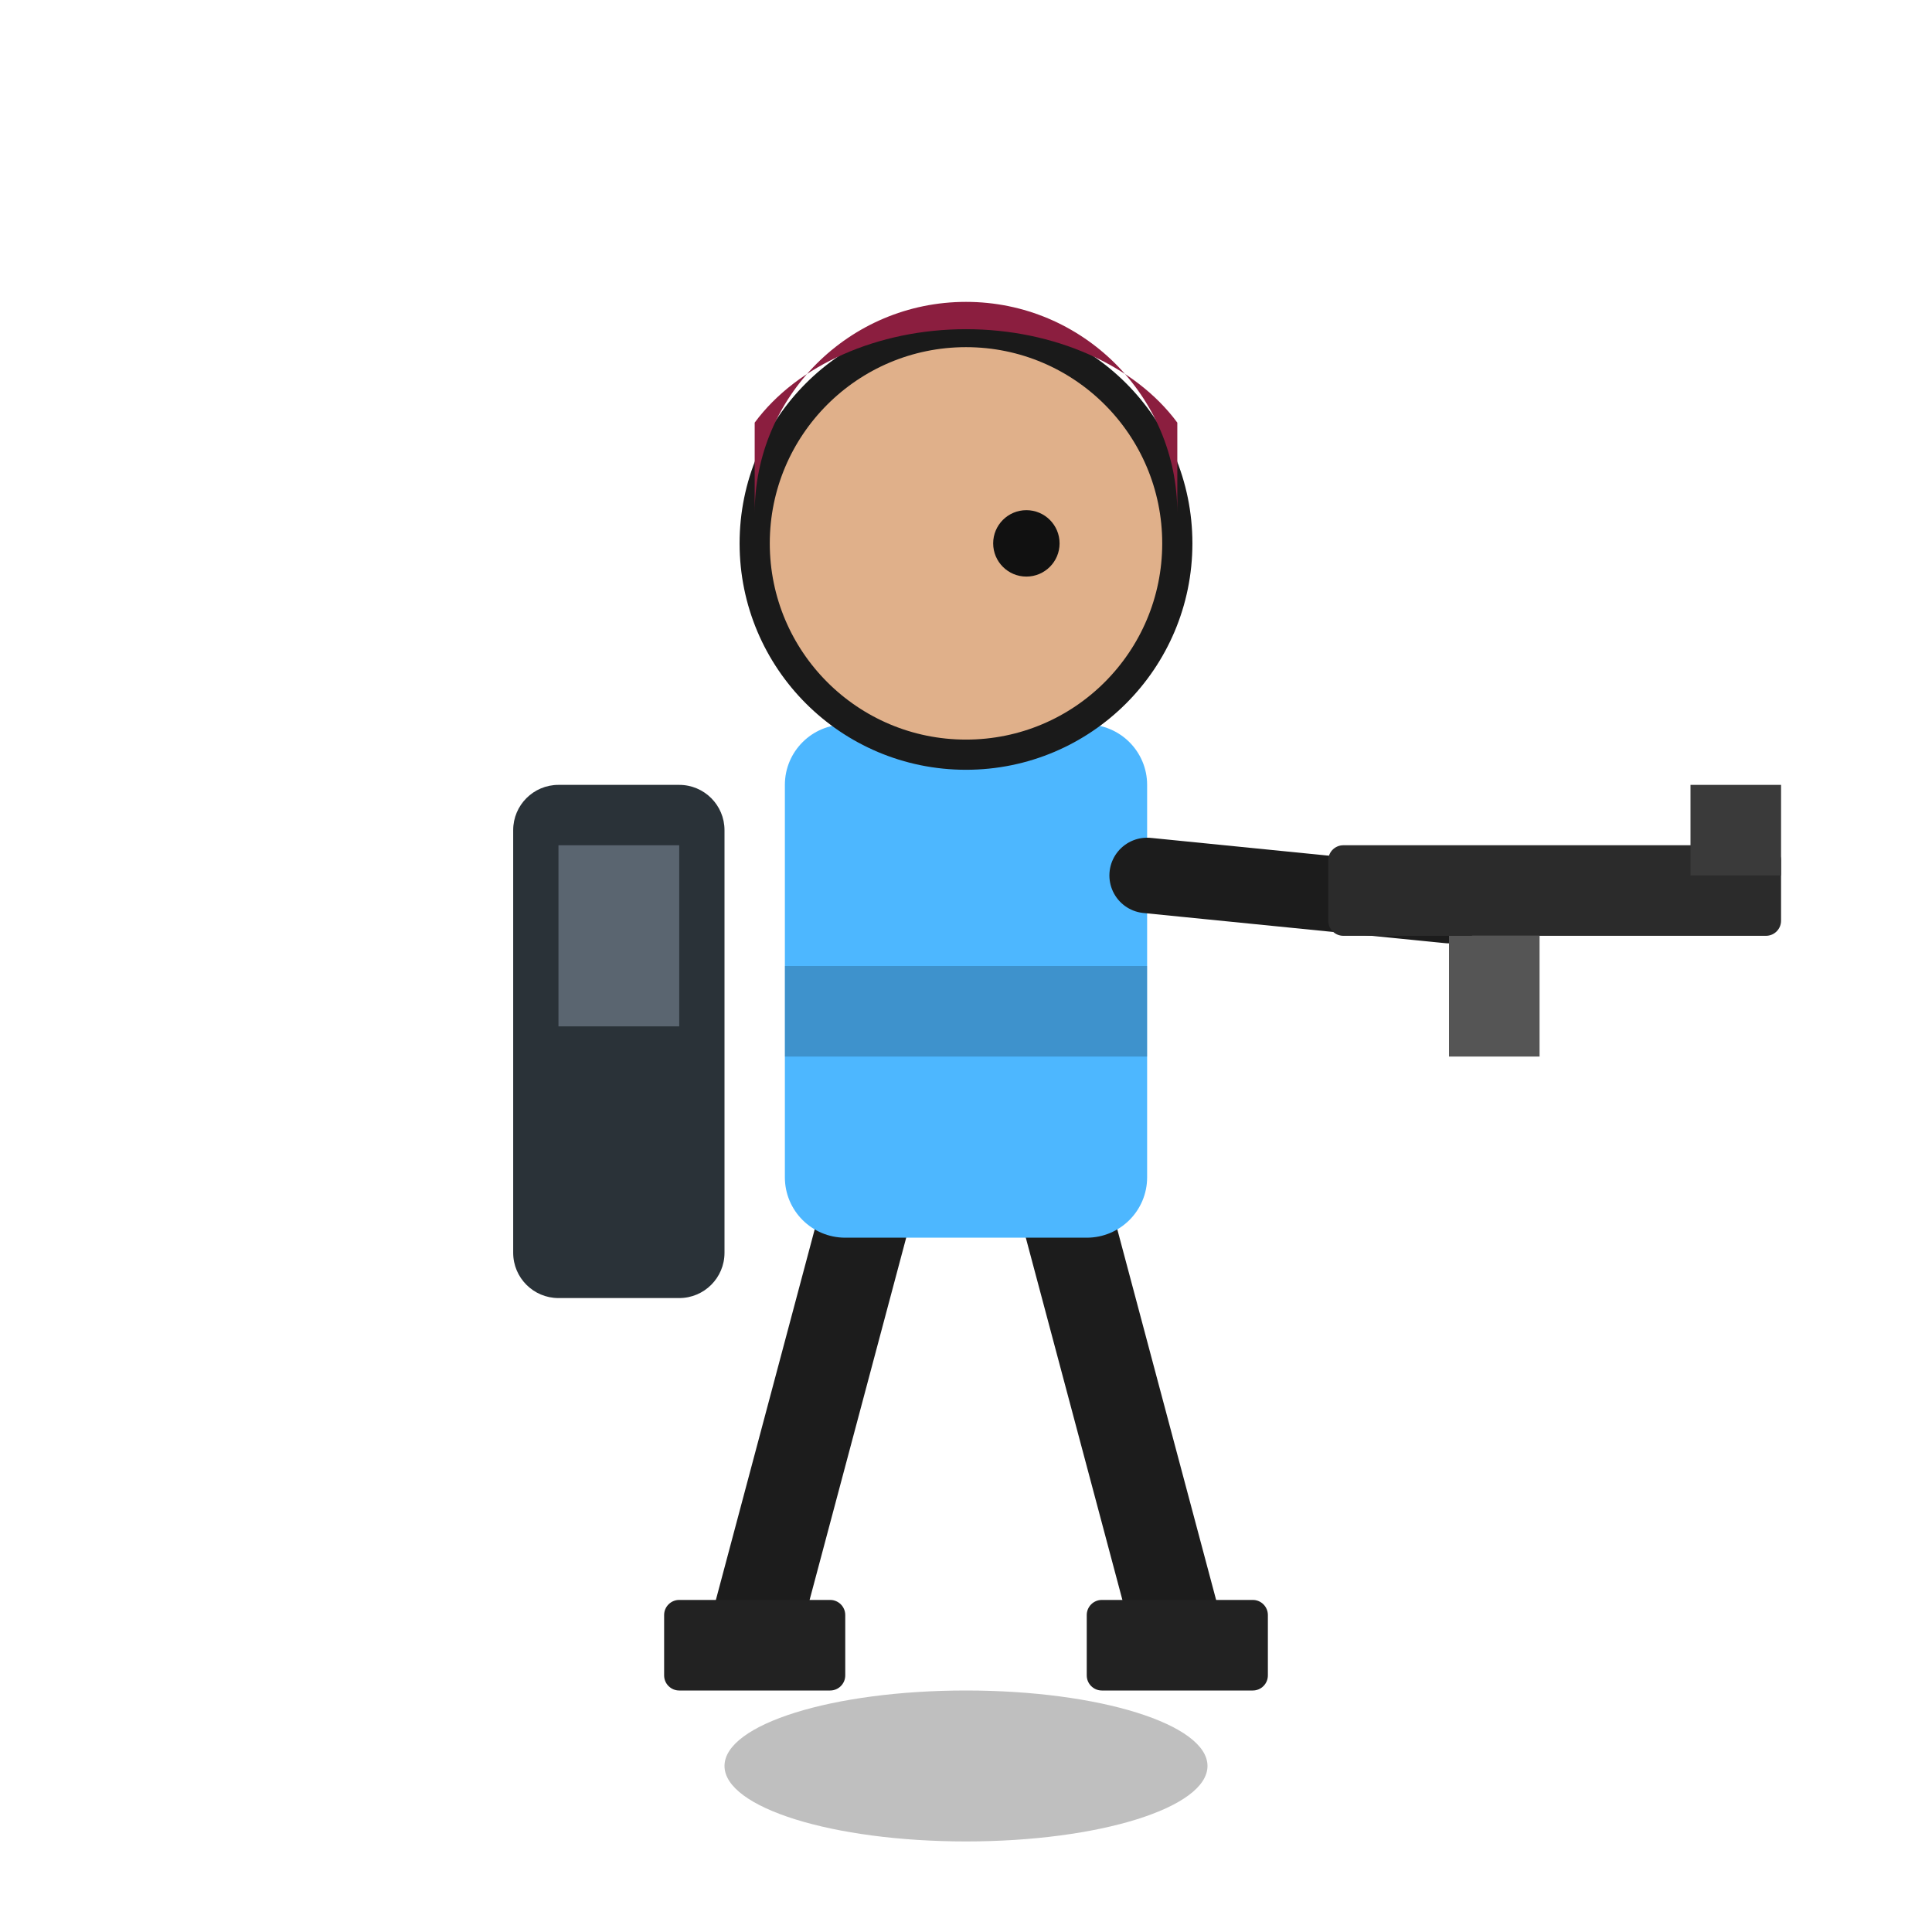
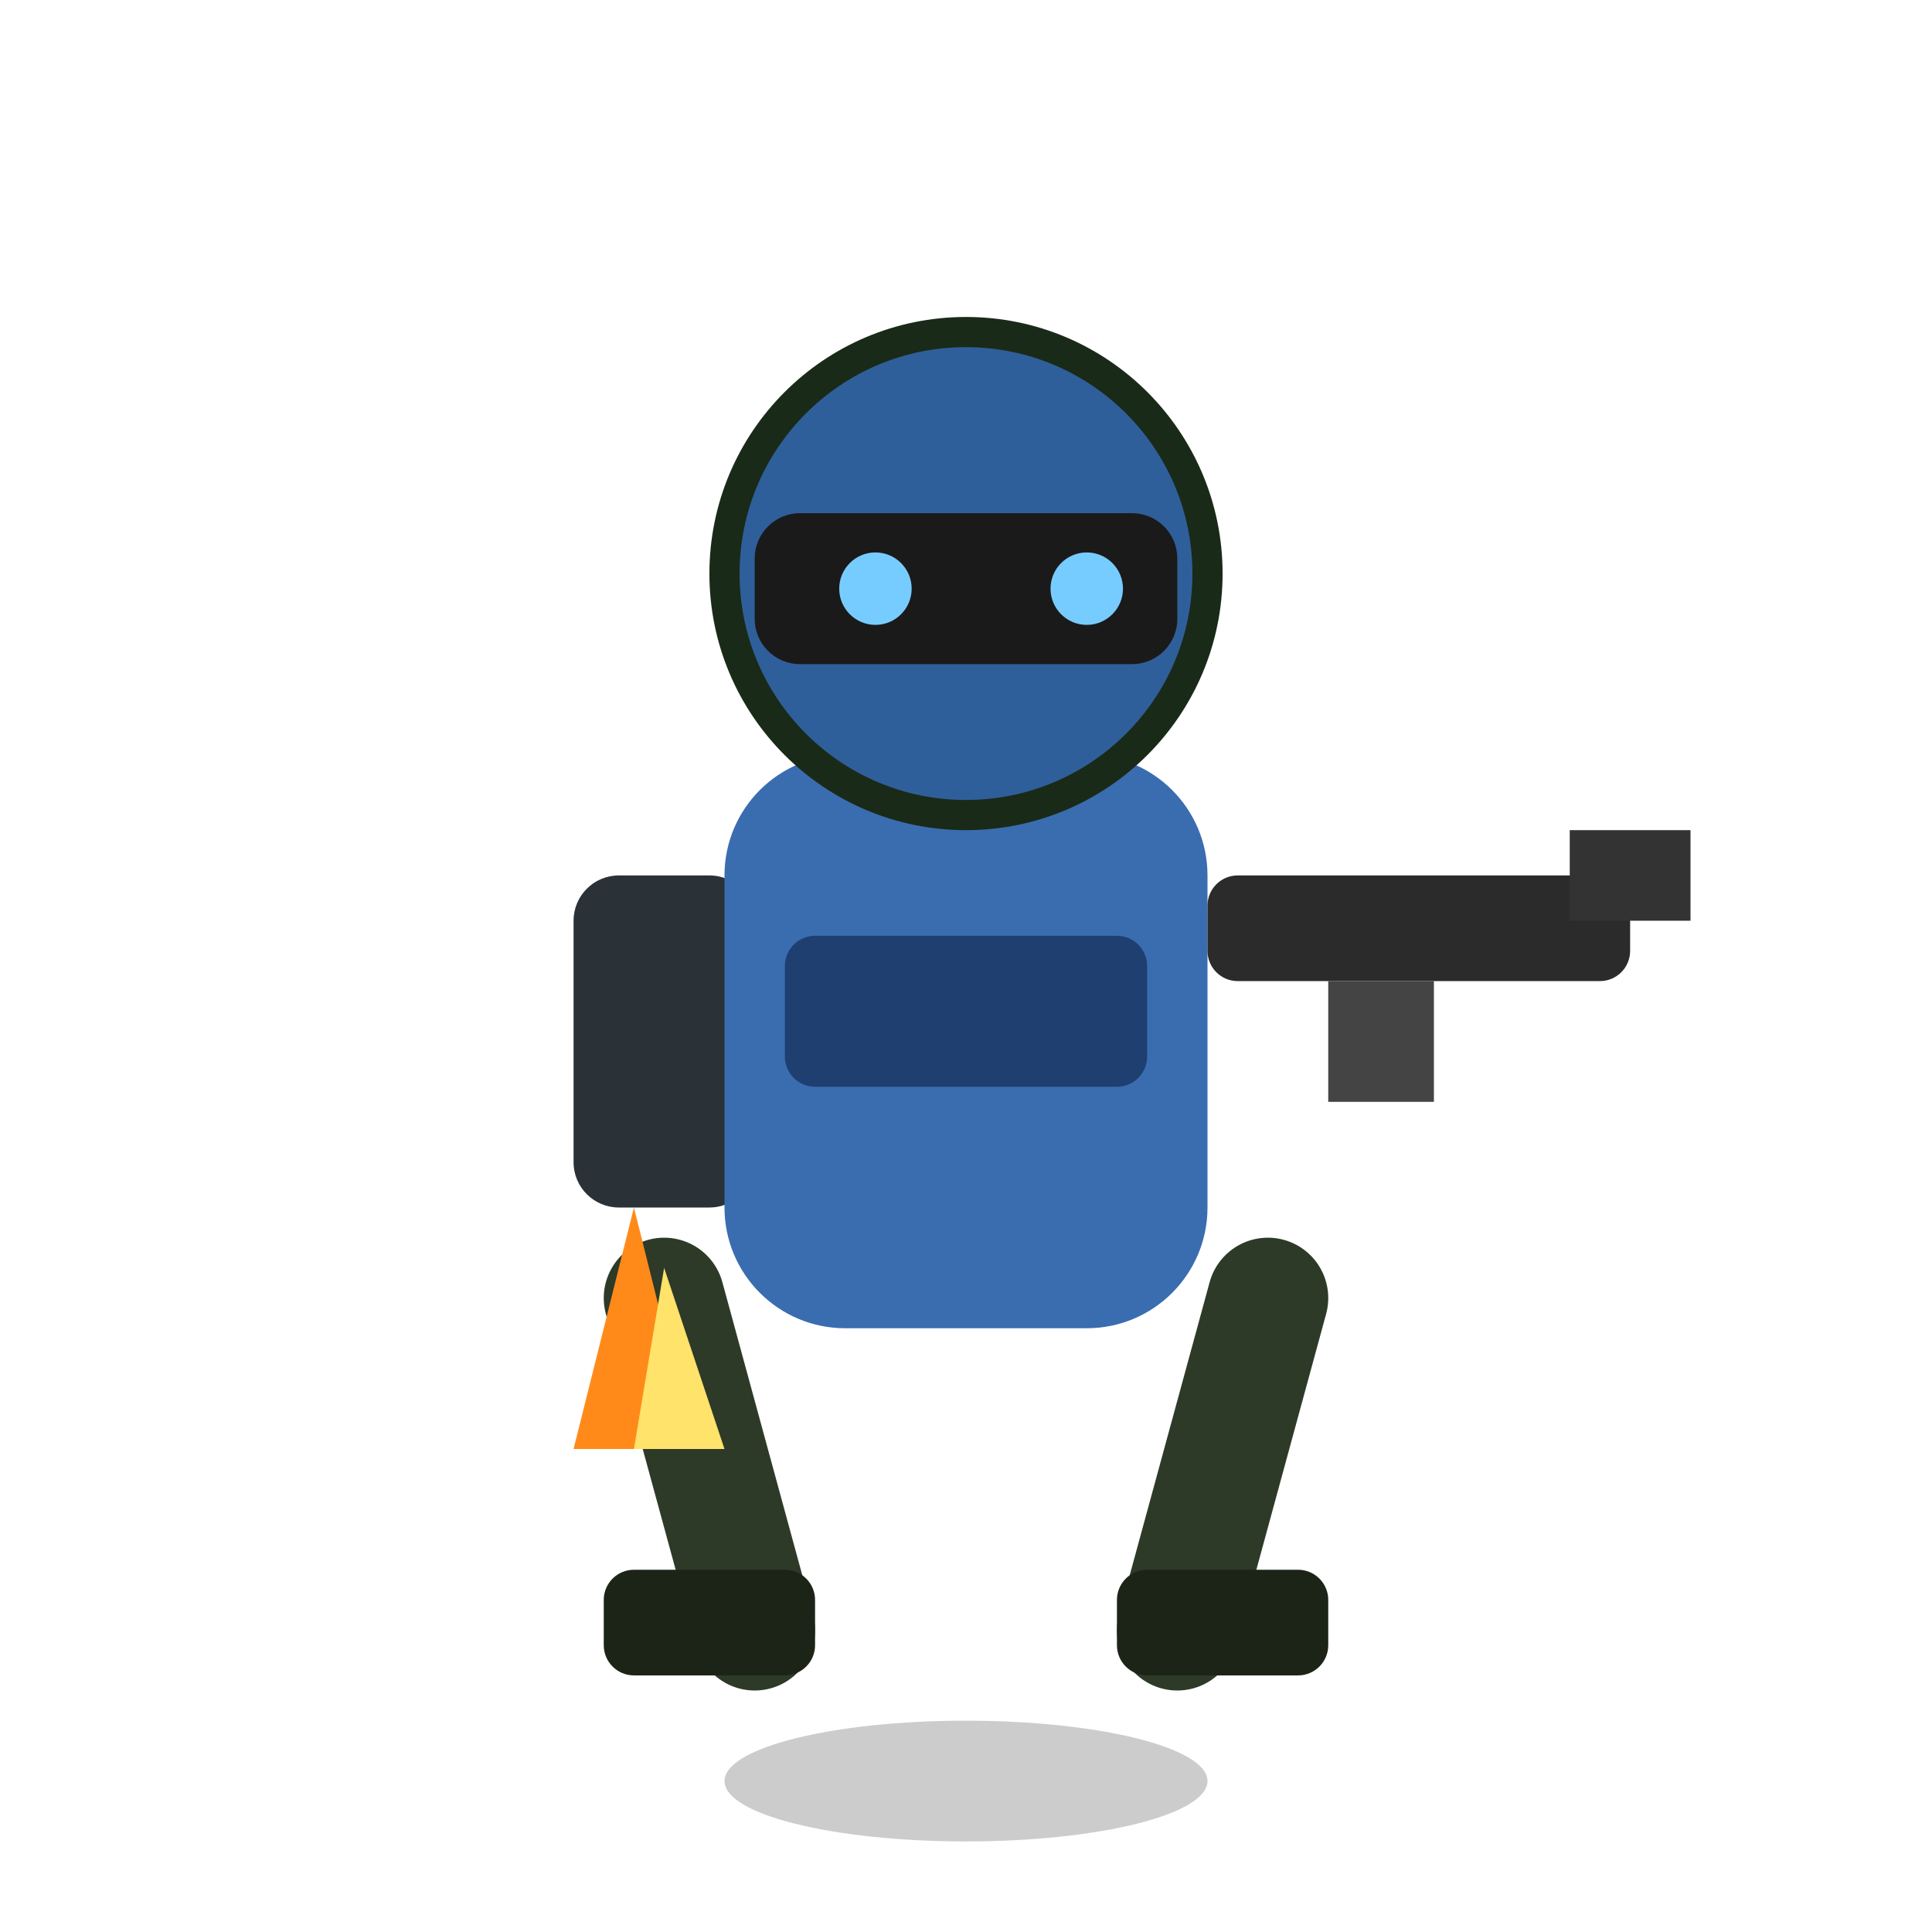
<svg xmlns="http://www.w3.org/2000/svg" viewBox="0 0 128 128">
-   <ellipse cx="64" cy="117" rx="16" ry="5" fill="#000" opacity=".25" />
-   <rect x="34" y="52" width="14" height="34" rx="3" fill="#2a3238" />
-   <rect x="37" y="56" width="8" height="12" fill="#5a6570" />
-   <line x1="58" y1="78" x2="50" y2="108" stroke="#1c1c1c" stroke-width="6" stroke-linecap="round" />
-   <line x1="70" y1="78" x2="78" y2="108" stroke="#1c1c1c" stroke-width="6" stroke-linecap="round" />
-   <rect x="44" y="106" width="12" height="6" rx="1" fill="#222" />
-   <rect x="72" y="106" width="12" height="6" rx="1" fill="#222" />
-   <rect x="52" y="48" width="24" height="34" rx="4" fill="#4db7ff" />
-   <rect x="52" y="64" width="24" height="6" fill="#000" opacity=".2" />
-   <line x1="76" y1="58" x2="96" y2="60" stroke="#1c1c1c" stroke-width="5" stroke-linecap="round" />
-   <rect x="88" y="56" width="30" height="6" rx="1" fill="#2b2b2b" />
-   <rect x="112" y="52" width="6" height="6" fill="#3a3a3a" />
-   <rect x="96" y="62" width="6" height="8" fill="#555" />
-   <circle cx="64" cy="36" r="14" fill="#e0b08a" stroke="#1a1a1a" stroke-width="2" />
-   <path d="M50 34 A14 14 0 0 1 78 34 L78 28 A16 12 0 0 0 50 28 Z" fill="#8b1e3f" />
-   <circle cx="68" cy="36" r="2.2" fill="#111" />
+   <ellipse cx="64" cy="118" rx="16" ry="4" fill="#000" opacity=".2" />
+   <path d="M44 86 l6 22 M84 86 l-6 22" stroke="#2d3a28" stroke-width="8" stroke-linecap="round" />
+   <rect x="40" y="104" width="14" height="7" rx="2" fill="#1c2418" />
+   <rect x="74" y="104" width="14" height="7" rx="2" fill="#1c2418" />
+   <rect x="38" y="58" width="12" height="22" rx="3" fill="#2a3238" />
+   <path d="M42 80 l-4 16 l8 0 z" fill="#ff8a1a" />
+   <path d="M44 84 l-2 12 l6 0 z" fill="#ffe36a" />
+   <rect x="48" y="50" width="32" height="38" rx="8" fill="#3a6cb0" />
+   <rect x="52" y="62" width="24" height="10" rx="2" fill="#1e3f70" />
+   <circle cx="64" cy="38" r="16" fill="#2f5f9a" stroke="#1a2a18" stroke-width="2" />
+   <rect x="50" y="34" width="28" height="10" rx="3" fill="#1a1a1a" />
+   <circle cx="58" cy="39" r="2.4" fill="#7cf" />
+   <circle cx="72" cy="39" r="2.4" fill="#7cf" />
+   <rect x="80" y="58" width="28" height="7" rx="2" fill="#2b2b2b" />
+   <rect x="104" y="55" width="8" height="6" fill="#333" />
+   <rect x="88" y="65" width="7" height="8" fill="#444" />
</svg>
